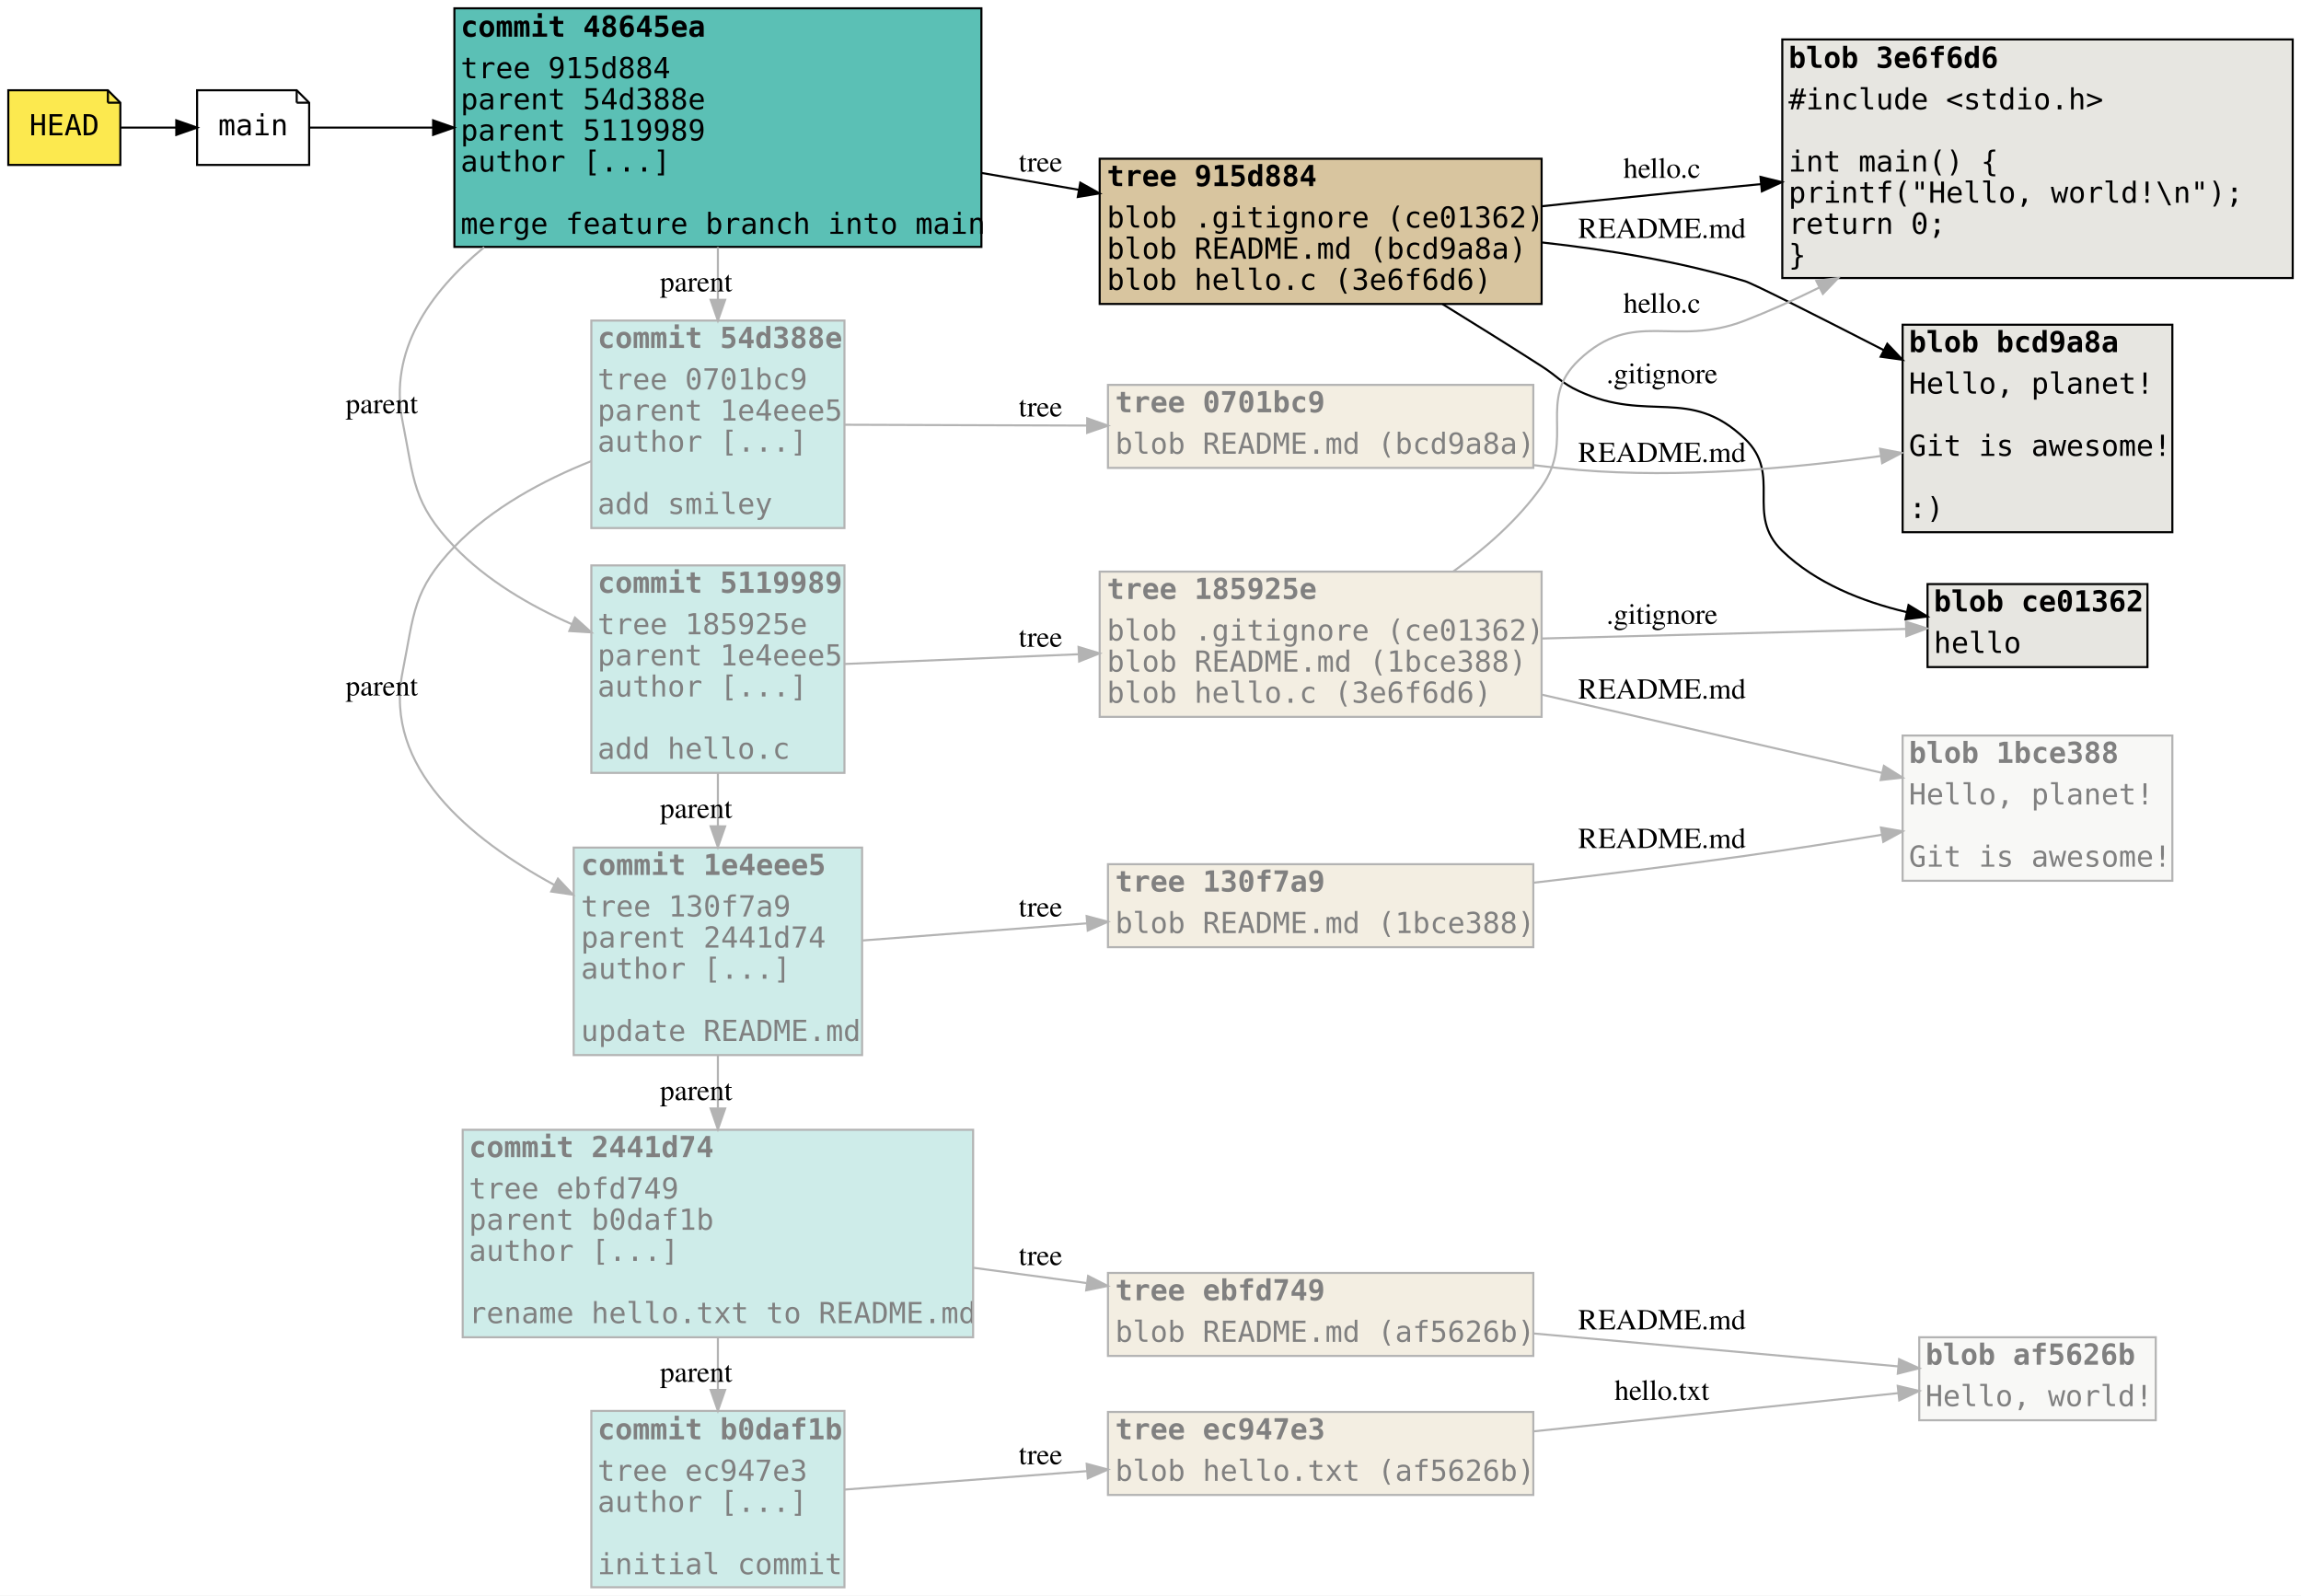
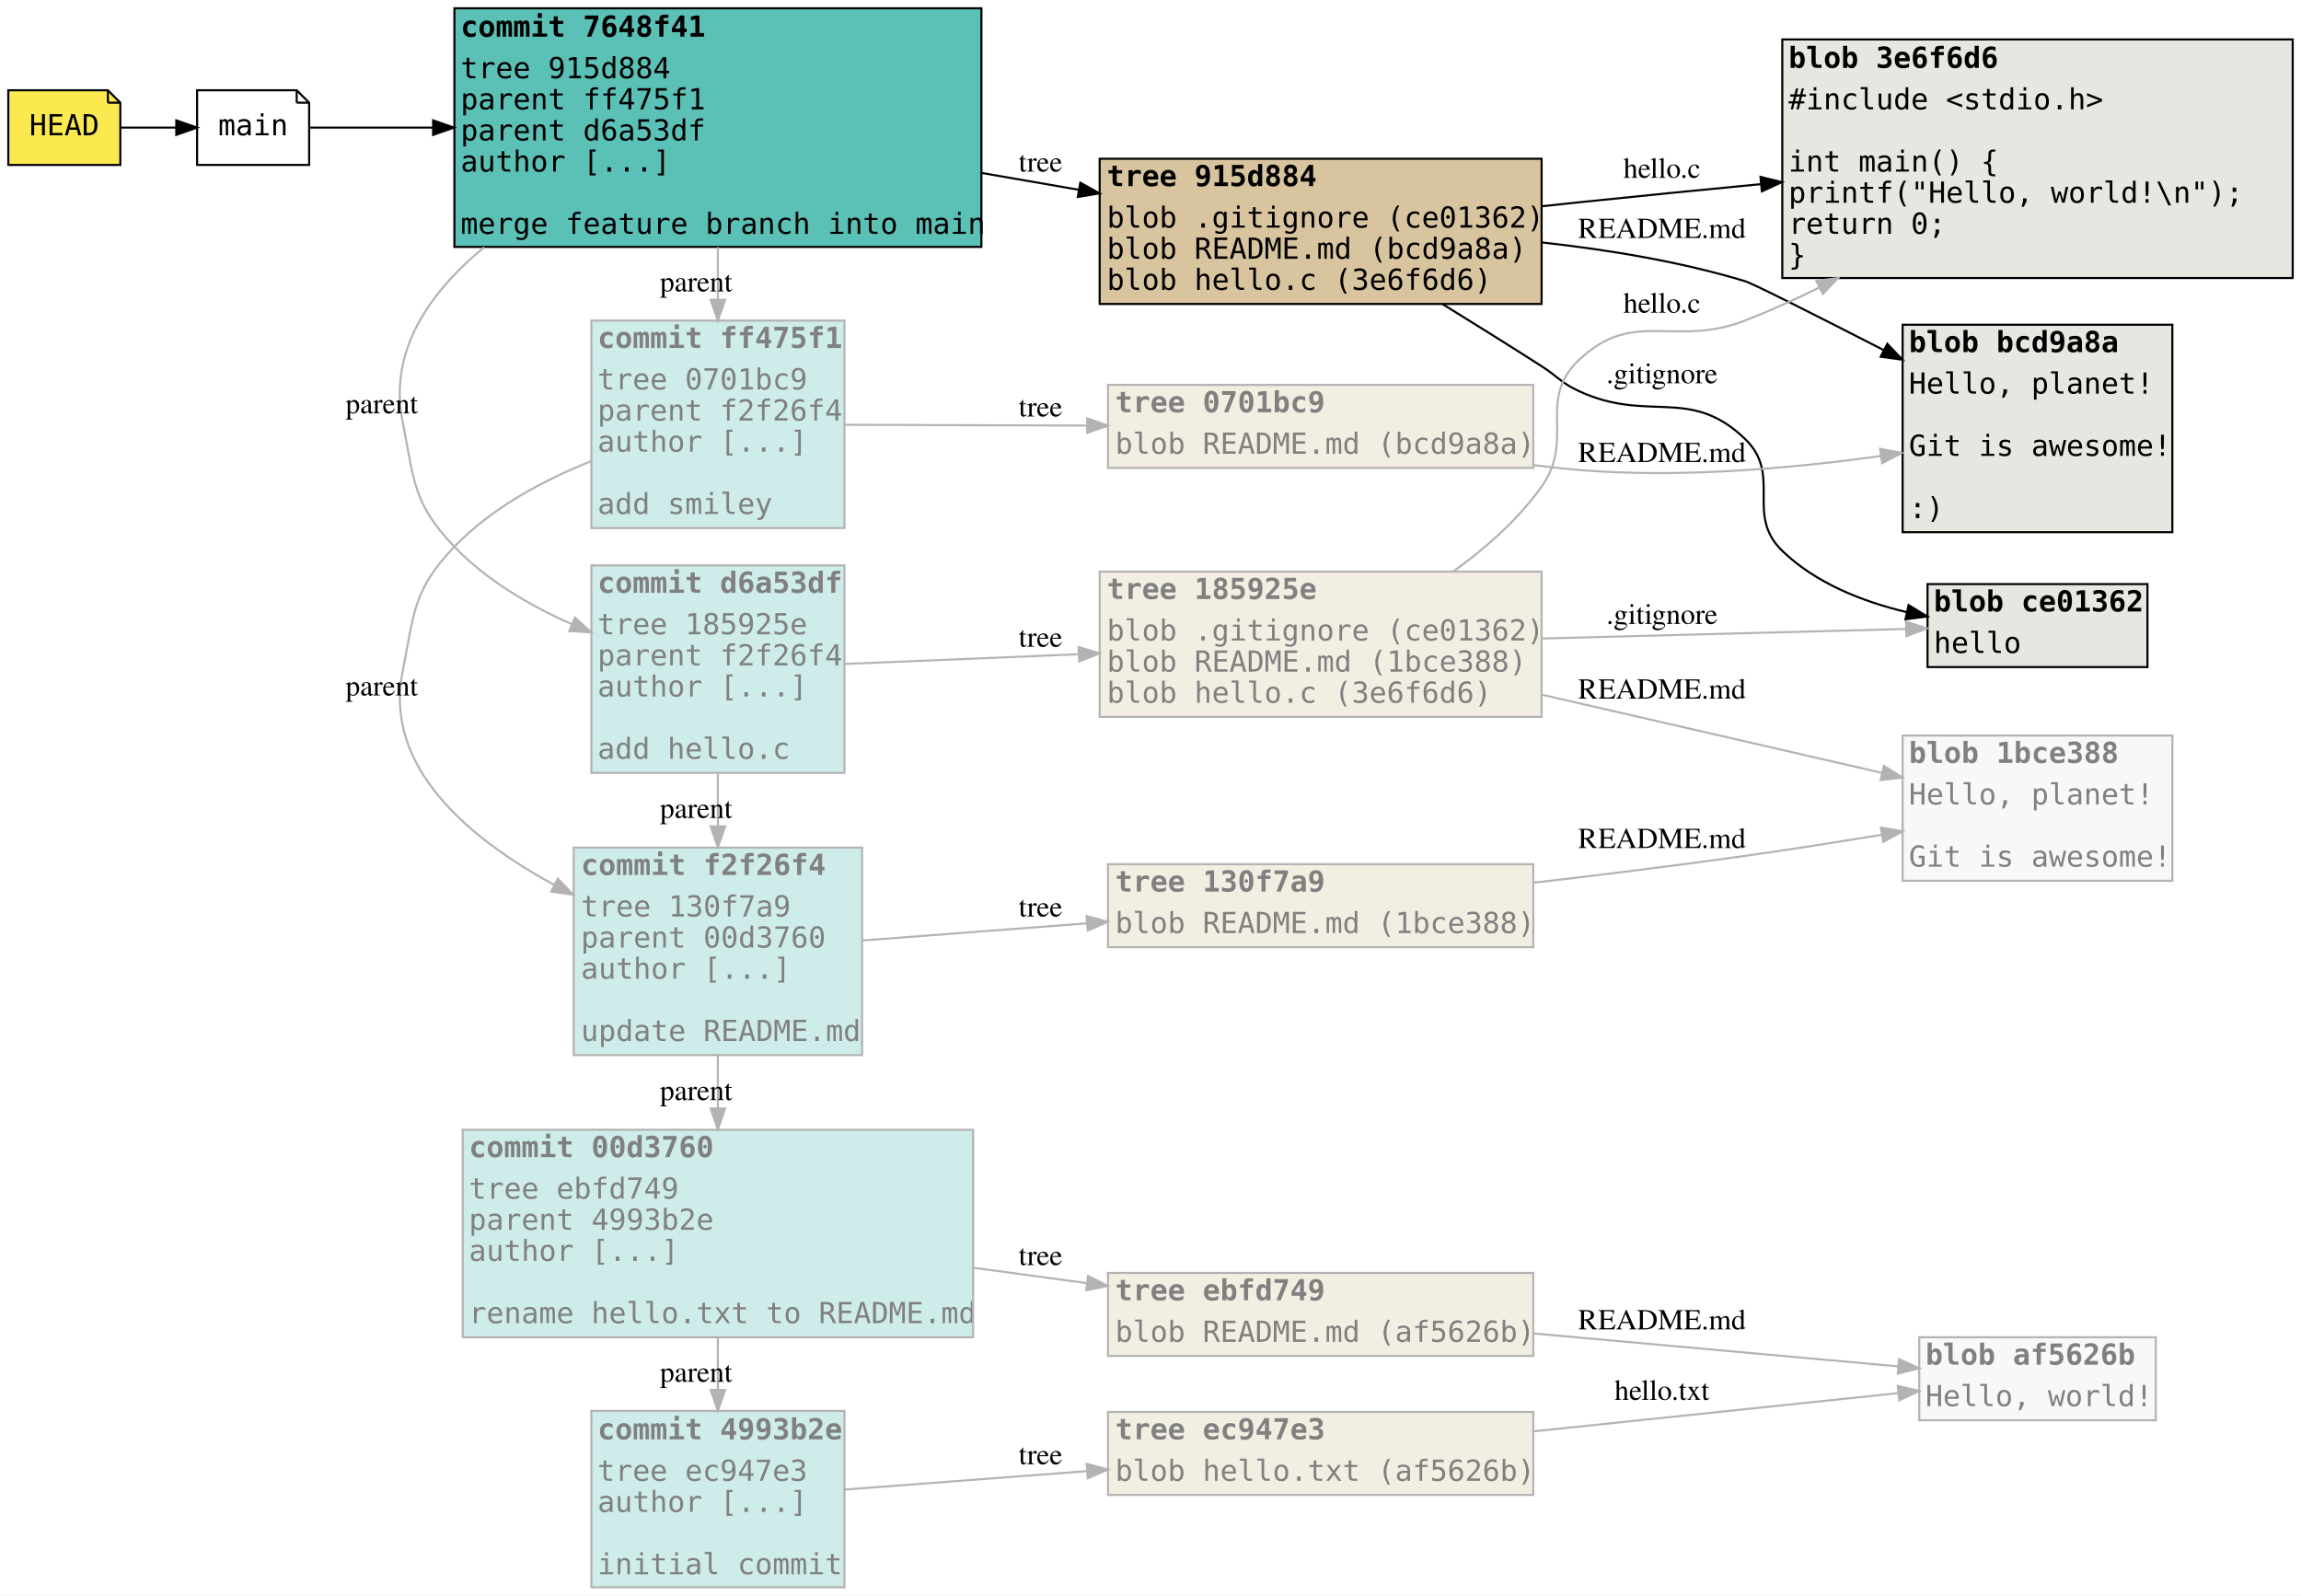
<svg xmlns="http://www.w3.org/2000/svg" width="1109pt" height="769pt" viewBox="0.00 0.00 1109.00 769.00">
  <g id="graph0" class="graph" transform="scale(1 1) rotate(0) translate(4 765)">
    <polygon fill="white" stroke="transparent" points="-4,4 -4,-765 1105,-765 1105,4 -4,4" />
    <g id="node1" class="node">
      <polygon fill="#5bc0b5" stroke="transparent" points="215,-646 215,-761 469,-761 469,-646 215,-646" />
-       <text text-anchor="start" x="218" y="-747.3" font-family="monospace" font-weight="bold" font-size="14.00" fill="#000000">commit 48645ea</text>
+       <text text-anchor="start" x="218" y="-747.3" font-family="monospace" font-weight="bold" font-size="14.00" fill="#000000">commit 7648f41</text>
      <text text-anchor="start" x="218" y="-727.3" font-family="monospace" font-size="14.00" fill="#000000">tree 915d884                  </text>
-       <text text-anchor="start" x="218" y="-712.3" font-family="monospace" font-size="14.00" fill="#000000">parent 54d388e                </text>
-       <text text-anchor="start" x="218" y="-697.3" font-family="monospace" font-size="14.00" fill="#000000">parent 5119989                </text>
+       <text text-anchor="start" x="218" y="-712.3" font-family="monospace" font-size="14.00" fill="#000000">parent ff475f1                </text>
+       <text text-anchor="start" x="218" y="-697.3" font-family="monospace" font-size="14.00" fill="#000000">parent d6a53df                </text>
      <text text-anchor="start" x="218" y="-682.3" font-family="monospace" font-size="14.00" fill="#000000">author [...]                  </text>
      <text text-anchor="start" x="218" y="-667.3" font-family="monospace" font-size="14.00" fill="#000000">                              </text>
      <text text-anchor="start" x="218" y="-652.3" font-family="monospace" font-size="14.00" fill="#000000">merge feature branch into main</text>
      <polygon fill="none" stroke="#000000" points="215,-646 215,-761 469,-761 469,-646 215,-646" />
    </g>
    <g id="node2" class="node">
      <polygon fill="#d8c59f" stroke="transparent" points="526,-618.5 526,-688.5 739,-688.5 739,-618.5 526,-618.5" />
      <text text-anchor="start" x="529.5" y="-675.3" font-family="monospace" font-weight="bold" font-size="14.00" fill="#000000">tree 915d884</text>
      <text text-anchor="start" x="529.5" y="-655.3" font-family="monospace" font-size="14.00" fill="#000000">blob .gitignore (ce01362)</text>
      <text text-anchor="start" x="529.5" y="-640.3" font-family="monospace" font-size="14.00" fill="#000000">blob README.md (bcd9a8a) </text>
      <text text-anchor="start" x="529.5" y="-625.3" font-family="monospace" font-size="14.00" fill="#000000">blob hello.c (3e6f6d6)   </text>
      <polygon fill="none" stroke="#000000" points="526,-618.5 526,-688.5 739,-688.5 739,-618.5 526,-618.5" />
    </g>
    <g id="edge1" class="edge">
      <path fill="none" stroke="#000000" d="M469.12,-681.64C484.67,-678.95 500.5,-676.2 515.88,-673.54" />
      <polygon fill="#000000" stroke="#000000" points="516.66,-676.96 525.92,-671.8 515.46,-670.06 516.66,-676.96" />
      <text text-anchor="middle" x="497.5" y="-682.3" font-family="Times,serif" font-size="14.00">tree</text>
    </g>
    <g id="node3" class="node">
      <polygon fill="#ceece9" stroke="transparent" points="281,-510.5 281,-610.5 403,-610.5 403,-510.5 281,-510.5" />
-       <text text-anchor="start" x="284" y="-597.3" font-family="monospace" font-weight="bold" font-size="14.00" fill="#808080">commit 54d388e</text>
+       <text text-anchor="start" x="284" y="-597.3" font-family="monospace" font-weight="bold" font-size="14.00" fill="#808080">commit ff475f1</text>
      <text text-anchor="start" x="284" y="-577.3" font-family="monospace" font-size="14.00" fill="#808080">tree 0701bc9  </text>
-       <text text-anchor="start" x="284" y="-562.3" font-family="monospace" font-size="14.00" fill="#808080">parent 1e4eee5</text>
+       <text text-anchor="start" x="284" y="-562.3" font-family="monospace" font-size="14.00" fill="#808080">parent f2f26f4</text>
      <text text-anchor="start" x="284" y="-547.3" font-family="monospace" font-size="14.00" fill="#808080">author [...]  </text>
      <text text-anchor="start" x="284" y="-532.3" font-family="monospace" font-size="14.00" fill="#808080">              </text>
      <text text-anchor="start" x="284" y="-517.3" font-family="monospace" font-size="14.00" fill="#808080">add smiley    </text>
      <polygon fill="none" stroke="#b3b3b3" points="281,-510.5 281,-610.5 403,-610.5 403,-510.5 281,-510.5" />
    </g>
    <g id="edge2" class="edge">
      <path fill="none" stroke="#b3b3b3" d="M342,-645.92C342,-637.59 342,-628.99 342,-620.6" />
      <polygon fill="#b3b3b3" stroke="#b3b3b3" points="345.5,-620.51 342,-610.51 338.5,-620.51 345.5,-620.51" />
      <text text-anchor="middle" x="331.5" y="-624.55" font-family="Times,serif" font-size="14.00">parent</text>
    </g>
    <g id="node4" class="node">
      <polygon fill="#ceece9" stroke="transparent" points="281,-392.5 281,-492.5 403,-492.5 403,-392.5 281,-392.5" />
-       <text text-anchor="start" x="284" y="-479.3" font-family="monospace" font-weight="bold" font-size="14.00" fill="#808080">commit 5119989</text>
+       <text text-anchor="start" x="284" y="-479.3" font-family="monospace" font-weight="bold" font-size="14.00" fill="#808080">commit d6a53df</text>
      <text text-anchor="start" x="284" y="-459.3" font-family="monospace" font-size="14.00" fill="#808080">tree 185925e  </text>
-       <text text-anchor="start" x="284" y="-444.3" font-family="monospace" font-size="14.00" fill="#808080">parent 1e4eee5</text>
+       <text text-anchor="start" x="284" y="-444.3" font-family="monospace" font-size="14.00" fill="#808080">parent f2f26f4</text>
      <text text-anchor="start" x="284" y="-429.3" font-family="monospace" font-size="14.00" fill="#808080">author [...]  </text>
      <text text-anchor="start" x="284" y="-414.3" font-family="monospace" font-size="14.00" fill="#808080">              </text>
      <text text-anchor="start" x="284" y="-399.3" font-family="monospace" font-size="14.00" fill="#808080">add hello.c   </text>
      <polygon fill="none" stroke="#b3b3b3" points="281,-392.5 281,-492.5 403,-492.5 403,-392.5 281,-392.5" />
    </g>
    <g id="edge3" class="edge">
      <path fill="none" stroke="#b3b3b3" d="M229.35,-645.86C202.55,-623.74 183.33,-595.6 190,-562 195.66,-533.46 194.87,-522.51 215,-501.5 230.53,-485.29 251.39,-473.09 271.7,-464.13" />
      <polygon fill="#b3b3b3" stroke="#b3b3b3" points="273.11,-467.33 280.98,-460.23 270.4,-460.88 273.11,-467.33" />
      <text text-anchor="middle" x="180" y="-565.8" font-family="Times,serif" font-size="14.00">parent</text>
    </g>
    <g id="node5" class="node">
      <polygon fill="#e7e6e1" stroke="transparent" points="925,-443.5 925,-483.5 1031,-483.5 1031,-443.5 925,-443.5" />
      <text text-anchor="start" x="928" y="-470.3" font-family="monospace" font-weight="bold" font-size="14.00" fill="#000000">blob ce01362</text>
      <text text-anchor="start" x="928" y="-450.3" font-family="monospace" font-size="14.00" fill="#000000">hello</text>
      <polygon fill="none" stroke="#000000" points="925,-443.5 925,-483.5 1031,-483.5 1031,-443.5 925,-443.5" />
    </g>
    <g id="edge4" class="edge">
      <path fill="none" stroke="#000000" d="M691.23,-618.45C706.8,-608.85 723.61,-598.37 739,-588.5 747.09,-583.31 748.28,-580.54 757,-576.5 790.57,-560.94 810.3,-579.11 837,-553.5 855.26,-535.99 836.8,-517.07 855,-499.5 871.11,-483.94 893.61,-475.06 914.9,-470" />
      <polygon fill="#000000" stroke="#000000" points="915.85,-473.38 924.9,-467.88 914.39,-466.54 915.85,-473.38" />
      <text text-anchor="middle" x="797" y="-580.3" font-family="Times,serif" font-size="14.00">.gitignore</text>
    </g>
    <g id="node6" class="node">
      <polygon fill="#e7e6e1" stroke="transparent" points="913,-508.5 913,-608.5 1043,-608.5 1043,-508.5 913,-508.5" />
      <text text-anchor="start" x="916" y="-595.3" font-family="monospace" font-weight="bold" font-size="14.00" fill="#000000">blob bcd9a8a</text>
      <text text-anchor="start" x="916" y="-575.3" font-family="monospace" font-size="14.00" fill="#000000">Hello, planet! </text>
      <text text-anchor="start" x="916" y="-560.3" font-family="monospace" font-size="14.00" fill="#000000">               </text>
      <text text-anchor="start" x="916" y="-545.3" font-family="monospace" font-size="14.00" fill="#000000">Git is awesome!</text>
      <text text-anchor="start" x="916" y="-530.3" font-family="monospace" font-size="14.00" fill="#000000">               </text>
      <text text-anchor="start" x="916" y="-515.3" font-family="monospace" font-size="14.00" fill="#000000">:)             </text>
      <polygon fill="none" stroke="#000000" points="913,-508.5 913,-608.5 1043,-608.5 1043,-508.5 913,-508.5" />
    </g>
    <g id="edge5" class="edge">
      <path fill="none" stroke="#000000" d="M739.26,-648.14C771.15,-644.63 805.93,-638.89 837,-629.5 840.92,-628.32 872.02,-612.59 903.92,-596.24" />
      <polygon fill="#000000" stroke="#000000" points="905.61,-599.31 912.91,-591.63 902.42,-593.08 905.61,-599.31" />
      <text text-anchor="middle" x="797" y="-650.3" font-family="Times,serif" font-size="14.00">README.md</text>
    </g>
    <g id="node7" class="node">
      <polygon fill="#e7e6e1" stroke="transparent" points="855,-631 855,-746 1101,-746 1101,-631 855,-631" />
      <text text-anchor="start" x="858" y="-732.3" font-family="monospace" font-weight="bold" font-size="14.00" fill="#000000">blob 3e6f6d6</text>
      <text text-anchor="start" x="858" y="-712.3" font-family="monospace" font-size="14.00" fill="#000000">#include &lt;stdio.h&gt;           </text>
      <text text-anchor="start" x="858" y="-697.3" font-family="monospace" font-size="14.00" fill="#000000">                             </text>
      <text text-anchor="start" x="858" y="-682.3" font-family="monospace" font-size="14.00" fill="#000000">int main() {                 </text>
      <text text-anchor="start" x="858" y="-667.3" font-family="monospace" font-size="14.00" fill="#000000">   printf("Hello, world!\n");</text>
      <text text-anchor="start" x="858" y="-652.3" font-family="monospace" font-size="14.00" fill="#000000">   return 0;                 </text>
      <text text-anchor="start" x="858" y="-637.3" font-family="monospace" font-size="14.00" fill="#000000">}                            </text>
      <polygon fill="none" stroke="#000000" points="855,-631 855,-746 1101,-746 1101,-631 855,-631" />
    </g>
    <g id="edge6" class="edge">
      <path fill="none" stroke="#000000" d="M739.26,-665.61C745.26,-666.26 751.21,-666.9 757,-667.5 785.33,-670.46 815.74,-673.47 844.63,-676.25" />
      <polygon fill="#000000" stroke="#000000" points="844.49,-679.75 854.78,-677.22 845.16,-672.78 844.49,-679.75" />
      <text text-anchor="middle" x="797" y="-679.3" font-family="Times,serif" font-size="14.00">hello.c</text>
    </g>
    <g id="node8" class="node">
      <polygon fill="#f3eee2" stroke="transparent" points="530,-539.5 530,-579.5 735,-579.5 735,-539.5 530,-539.5" />
      <text text-anchor="start" x="533.5" y="-566.3" font-family="monospace" font-weight="bold" font-size="14.00" fill="#808080">tree 0701bc9</text>
      <text text-anchor="start" x="533.5" y="-546.3" font-family="monospace" font-size="14.00" fill="#808080">blob README.md (bcd9a8a)</text>
      <polygon fill="none" stroke="#b3b3b3" points="530,-539.5 530,-579.5 735,-579.5 735,-539.5 530,-539.5" />
    </g>
    <g id="edge7" class="edge">
      <path fill="none" stroke="#b3b3b3" d="M403.13,-560.29C436.92,-560.17 480.19,-560.02 519.96,-559.89" />
      <polygon fill="#b3b3b3" stroke="#b3b3b3" points="520,-563.39 529.98,-559.85 519.97,-556.39 520,-563.39" />
      <text text-anchor="middle" x="497.5" y="-564.3" font-family="Times,serif" font-size="14.00">tree</text>
    </g>
    <g id="node9" class="node">
      <polygon fill="#ceece9" stroke="transparent" points="272.5,-256.5 272.5,-356.5 411.5,-356.5 411.5,-256.5 272.5,-256.5" />
-       <text text-anchor="start" x="276" y="-343.3" font-family="monospace" font-weight="bold" font-size="14.00" fill="#808080">commit 1e4eee5</text>
+       <text text-anchor="start" x="276" y="-343.3" font-family="monospace" font-weight="bold" font-size="14.00" fill="#808080">commit f2f26f4</text>
      <text text-anchor="start" x="276" y="-323.3" font-family="monospace" font-size="14.00" fill="#808080">tree 130f7a9    </text>
-       <text text-anchor="start" x="276" y="-308.3" font-family="monospace" font-size="14.00" fill="#808080">parent 2441d74  </text>
+       <text text-anchor="start" x="276" y="-308.3" font-family="monospace" font-size="14.00" fill="#808080">parent 00d3760  </text>
      <text text-anchor="start" x="276" y="-293.3" font-family="monospace" font-size="14.00" fill="#808080">author [...]    </text>
      <text text-anchor="start" x="276" y="-278.3" font-family="monospace" font-size="14.00" fill="#808080">                </text>
      <text text-anchor="start" x="276" y="-263.3" font-family="monospace" font-size="14.00" fill="#808080">update README.md</text>
      <polygon fill="none" stroke="#b3b3b3" points="272.5,-256.5 272.5,-356.5 411.5,-356.5 411.5,-256.5 272.5,-256.5" />
    </g>
    <g id="edge8" class="edge">
      <path fill="none" stroke="#b3b3b3" d="M280.98,-542.77C257.9,-533.55 232.91,-520.2 215,-501.5 194.87,-480.49 195.66,-469.54 190,-441 180.94,-395.34 221.7,-360.99 263.29,-338.43" />
      <polygon fill="#b3b3b3" stroke="#b3b3b3" points="264.91,-341.53 272.15,-333.8 261.67,-335.33 264.91,-341.53" />
      <text text-anchor="middle" x="180" y="-429.8" font-family="Times,serif" font-size="14.00">parent</text>
    </g>
    <g id="edge10" class="edge">
      <path fill="none" stroke="#b3b3b3" d="M342,-392.45C342,-384.17 342,-375.51 342,-367.01" />
      <polygon fill="#b3b3b3" stroke="#b3b3b3" points="345.5,-366.75 342,-356.75 338.5,-366.76 345.5,-366.75" />
      <text text-anchor="middle" x="331.5" y="-370.8" font-family="Times,serif" font-size="14.00">parent</text>
    </g>
    <g id="node10" class="node">
      <polygon fill="#f3eee2" stroke="transparent" points="526,-419.5 526,-489.5 739,-489.5 739,-419.5 526,-419.5" />
      <text text-anchor="start" x="529.5" y="-476.3" font-family="monospace" font-weight="bold" font-size="14.00" fill="#808080">tree 185925e</text>
      <text text-anchor="start" x="529.5" y="-456.3" font-family="monospace" font-size="14.00" fill="#808080">blob .gitignore (ce01362)</text>
      <text text-anchor="start" x="529.5" y="-441.3" font-family="monospace" font-size="14.00" fill="#808080">blob README.md (1bce388) </text>
      <text text-anchor="start" x="529.5" y="-426.3" font-family="monospace" font-size="14.00" fill="#808080">blob hello.c (3e6f6d6)   </text>
      <polygon fill="none" stroke="#b3b3b3" points="526,-419.5 526,-489.5 739,-489.5 739,-419.5 526,-419.5" />
    </g>
    <g id="edge9" class="edge">
      <path fill="none" stroke="#b3b3b3" d="M403.13,-445C435.72,-446.36 477.12,-448.08 515.69,-449.68" />
      <polygon fill="#b3b3b3" stroke="#b3b3b3" points="515.82,-453.19 525.96,-450.11 516.11,-446.2 515.82,-453.19" />
      <text text-anchor="middle" x="497.5" y="-453.3" font-family="Times,serif" font-size="14.00">tree</text>
    </g>
    <g id="edge11" class="edge">
      <path fill="none" stroke="#b3b3b3" d="M735.09,-540.83C742.49,-539.9 749.85,-539.1 757,-538.5 805.47,-534.41 859.91,-539.28 902.51,-545.24" />
      <polygon fill="#b3b3b3" stroke="#b3b3b3" points="902.12,-548.72 912.52,-546.69 903.13,-541.79 902.12,-548.72" />
      <text text-anchor="middle" x="797" y="-542.3" font-family="Times,serif" font-size="14.00">README.md</text>
    </g>
    <g id="node11" class="node">
      <polygon fill="#f3eee2" stroke="transparent" points="530,-308.5 530,-348.5 735,-348.5 735,-308.5 530,-308.5" />
      <text text-anchor="start" x="533.5" y="-335.3" font-family="monospace" font-weight="bold" font-size="14.00" fill="#808080">tree 130f7a9</text>
      <text text-anchor="start" x="533.5" y="-315.3" font-family="monospace" font-size="14.00" fill="#808080">blob README.md (1bce388)</text>
      <polygon fill="none" stroke="#b3b3b3" points="530,-308.5 530,-348.5 735,-348.5 735,-308.5 530,-308.5" />
    </g>
    <g id="edge12" class="edge">
      <path fill="none" stroke="#b3b3b3" d="M411.74,-311.74C444.03,-314.2 483.36,-317.2 519.78,-319.98" />
      <polygon fill="#b3b3b3" stroke="#b3b3b3" points="519.72,-323.49 529.96,-320.76 520.26,-316.51 519.72,-323.49" />
      <text text-anchor="middle" x="497.5" y="-323.3" font-family="Times,serif" font-size="14.00">tree</text>
    </g>
    <g id="node12" class="node">
      <polygon fill="#ceece9" stroke="transparent" points="219,-120.5 219,-220.5 465,-220.5 465,-120.5 219,-120.5" />
-       <text text-anchor="start" x="222" y="-207.3" font-family="monospace" font-weight="bold" font-size="14.00" fill="#808080">commit 2441d74</text>
+       <text text-anchor="start" x="222" y="-207.3" font-family="monospace" font-weight="bold" font-size="14.00" fill="#808080">commit 00d3760</text>
      <text text-anchor="start" x="222" y="-187.3" font-family="monospace" font-size="14.00" fill="#808080">tree ebfd749                 </text>
-       <text text-anchor="start" x="222" y="-172.3" font-family="monospace" font-size="14.00" fill="#808080">parent b0daf1b               </text>
+       <text text-anchor="start" x="222" y="-172.3" font-family="monospace" font-size="14.00" fill="#808080">parent 4993b2e               </text>
      <text text-anchor="start" x="222" y="-157.3" font-family="monospace" font-size="14.00" fill="#808080">author [...]                 </text>
      <text text-anchor="start" x="222" y="-142.3" font-family="monospace" font-size="14.00" fill="#808080">                             </text>
      <text text-anchor="start" x="222" y="-127.3" font-family="monospace" font-size="14.00" fill="#808080">rename hello.txt to README.md</text>
      <polygon fill="none" stroke="#b3b3b3" points="219,-120.5 219,-220.5 465,-220.5 465,-120.5 219,-120.5" />
    </g>
    <g id="edge13" class="edge">
      <path fill="none" stroke="#b3b3b3" d="M342,-256.45C342,-248.17 342,-239.51 342,-231.01" />
      <polygon fill="#b3b3b3" stroke="#b3b3b3" points="345.5,-230.75 342,-220.75 338.5,-230.76 345.5,-230.75" />
      <text text-anchor="middle" x="331.5" y="-234.8" font-family="Times,serif" font-size="14.00">parent</text>
    </g>
    <g id="edge14" class="edge">
      <path fill="none" stroke="#b3b3b3" d="M739.36,-457.27C796.78,-458.78 865.78,-460.59 914.6,-461.87" />
      <polygon fill="#b3b3b3" stroke="#b3b3b3" points="914.61,-465.37 924.7,-462.13 914.8,-458.37 914.61,-465.37" />
      <text text-anchor="middle" x="797" y="-464.3" font-family="Times,serif" font-size="14.00">.gitignore</text>
    </g>
    <g id="edge16" class="edge">
      <path fill="none" stroke="#b3b3b3" d="M696.43,-489.58C712.18,-500.89 727.77,-514.66 739,-530.5 755.35,-553.56 736.48,-572.06 757,-591.5 783.53,-616.64 802.94,-597.26 837,-610.5 848.88,-615.12 861,-620.58 872.88,-626.44" />
      <polygon fill="#b3b3b3" stroke="#b3b3b3" points="871.41,-629.62 881.91,-630.99 874.56,-623.37 871.41,-629.62" />
      <text text-anchor="middle" x="797" y="-614.3" font-family="Times,serif" font-size="14.00">hello.c</text>
    </g>
    <g id="node13" class="node">
      <polygon fill="#f8f8f6" stroke="transparent" points="913,-340.5 913,-410.5 1043,-410.5 1043,-340.5 913,-340.5" />
      <text text-anchor="start" x="916" y="-397.3" font-family="monospace" font-weight="bold" font-size="14.00" fill="#808080">blob 1bce388</text>
      <text text-anchor="start" x="916" y="-377.3" font-family="monospace" font-size="14.00" fill="#808080">Hello, planet! </text>
      <text text-anchor="start" x="916" y="-362.3" font-family="monospace" font-size="14.00" fill="#808080">               </text>
      <text text-anchor="start" x="916" y="-347.3" font-family="monospace" font-size="14.00" fill="#808080">Git is awesome!</text>
      <polygon fill="none" stroke="#b3b3b3" points="913,-340.5 913,-410.5 1043,-410.5 1043,-340.5 913,-340.5" />
    </g>
    <g id="edge15" class="edge">
      <path fill="none" stroke="#b3b3b3" d="M739.36,-430.15C792.37,-417.96 855.24,-403.5 902.99,-392.52" />
      <polygon fill="#b3b3b3" stroke="#b3b3b3" points="903.98,-395.88 912.94,-390.23 902.41,-389.06 903.98,-395.88" />
      <text text-anchor="middle" x="797" y="-428.3" font-family="Times,serif" font-size="14.00">README.md</text>
    </g>
    <g id="edge17" class="edge">
      <path fill="none" stroke="#b3b3b3" d="M735.06,-339.56C767.65,-343.35 803.89,-347.83 837,-352.5 858.48,-355.53 881.74,-359.2 903.03,-362.7" />
      <polygon fill="#b3b3b3" stroke="#b3b3b3" points="902.54,-366.17 912.97,-364.35 903.68,-359.26 902.54,-366.17" />
      <text text-anchor="middle" x="797" y="-356.3" font-family="Times,serif" font-size="14.00">README.md</text>
    </g>
    <g id="node14" class="node">
      <polygon fill="#f3eee2" stroke="transparent" points="530,-111.5 530,-151.5 735,-151.5 735,-111.5 530,-111.5" />
      <text text-anchor="start" x="533.5" y="-138.3" font-family="monospace" font-weight="bold" font-size="14.00" fill="#808080">tree ebfd749</text>
      <text text-anchor="start" x="533.5" y="-118.3" font-family="monospace" font-size="14.00" fill="#808080">blob README.md (af5626b)</text>
      <polygon fill="none" stroke="#b3b3b3" points="530,-111.5 530,-151.5 735,-151.5 735,-111.5 530,-111.5" />
    </g>
    <g id="edge18" class="edge">
      <path fill="none" stroke="#b3b3b3" d="M465.35,-153.96C483.32,-151.53 501.76,-149.04 519.51,-146.64" />
      <polygon fill="#b3b3b3" stroke="#b3b3b3" points="520.43,-150.05 529.87,-145.24 519.5,-143.11 520.43,-150.05" />
      <text text-anchor="middle" x="497.5" y="-155.3" font-family="Times,serif" font-size="14.00">tree</text>
    </g>
    <g id="node15" class="node">
      <polygon fill="#ceece9" stroke="transparent" points="281,0 281,-85 403,-85 403,0 281,0" />
-       <text text-anchor="start" x="284" y="-71.3" font-family="monospace" font-weight="bold" font-size="14.00" fill="#808080">commit b0daf1b</text>
+       <text text-anchor="start" x="284" y="-71.3" font-family="monospace" font-weight="bold" font-size="14.00" fill="#808080">commit 4993b2e</text>
      <text text-anchor="start" x="284" y="-51.3" font-family="monospace" font-size="14.00" fill="#808080">tree ec947e3  </text>
      <text text-anchor="start" x="284" y="-36.3" font-family="monospace" font-size="14.00" fill="#808080">author [...]  </text>
      <text text-anchor="start" x="284" y="-21.3" font-family="monospace" font-size="14.00" fill="#808080">              </text>
      <text text-anchor="start" x="284" y="-6.3" font-family="monospace" font-size="14.00" fill="#808080">initial commit</text>
      <polygon fill="none" stroke="#b3b3b3" points="281,0 281,-85 403,-85 403,0 281,0" />
    </g>
    <g id="edge19" class="edge">
      <path fill="none" stroke="#b3b3b3" d="M342,-120.07C342,-111.94 342,-103.5 342,-95.32" />
      <polygon fill="#b3b3b3" stroke="#b3b3b3" points="345.5,-95.12 342,-85.12 338.5,-95.12 345.5,-95.12" />
      <text text-anchor="middle" x="331.5" y="-99.05" font-family="Times,serif" font-size="14.00">parent</text>
    </g>
    <g id="node16" class="node">
      <polygon fill="#f8f8f6" stroke="transparent" points="921,-80.5 921,-120.5 1035,-120.5 1035,-80.5 921,-80.5" />
      <text text-anchor="start" x="924" y="-107.3" font-family="monospace" font-weight="bold" font-size="14.00" fill="#808080">blob af5626b</text>
      <text text-anchor="start" x="924" y="-87.3" font-family="monospace" font-size="14.00" fill="#808080">Hello, world!</text>
      <polygon fill="none" stroke="#b3b3b3" points="921,-80.5 921,-120.5 1035,-120.5 1035,-80.5 921,-80.5" />
    </g>
    <g id="edge20" class="edge">
      <path fill="none" stroke="#b3b3b3" d="M735.17,-122.32C791.99,-117.2 861.16,-110.95 910.94,-106.46" />
      <polygon fill="#b3b3b3" stroke="#b3b3b3" points="911.3,-109.94 920.95,-105.56 910.67,-102.97 911.3,-109.94" />
      <text text-anchor="middle" x="797" y="-124.3" font-family="Times,serif" font-size="14.00">README.md</text>
    </g>
    <g id="node17" class="node">
      <polygon fill="#f3eee2" stroke="transparent" points="530,-44.5 530,-84.5 735,-84.5 735,-44.5 530,-44.5" />
      <text text-anchor="start" x="533.5" y="-71.3" font-family="monospace" font-weight="bold" font-size="14.00" fill="#808080">tree ec947e3</text>
      <text text-anchor="start" x="533.5" y="-51.3" font-family="monospace" font-size="14.00" fill="#808080">blob hello.txt (af5626b)</text>
      <polygon fill="none" stroke="#b3b3b3" points="530,-44.5 530,-84.5 735,-84.5 735,-44.5 530,-44.5" />
    </g>
    <g id="edge21" class="edge">
      <path fill="none" stroke="#b3b3b3" d="M403.13,-47.09C436.92,-49.66 480.19,-52.96 519.96,-55.99" />
      <polygon fill="#b3b3b3" stroke="#b3b3b3" points="519.75,-59.49 529.98,-56.76 520.28,-52.51 519.75,-59.49" />
      <text text-anchor="middle" x="497.5" y="-59.3" font-family="Times,serif" font-size="14.00">tree</text>
    </g>
    <g id="edge22" class="edge">
      <path fill="none" stroke="#b3b3b3" d="M735.17,-75.16C791.99,-81.11 861.16,-88.36 910.94,-93.58" />
      <polygon fill="#b3b3b3" stroke="#b3b3b3" points="910.64,-97.06 920.95,-94.63 911.37,-90.1 910.64,-97.06" />
      <text text-anchor="middle" x="797" y="-90.3" font-family="Times,serif" font-size="14.00">hello.txt</text>
    </g>
    <g id="node18" class="node">
      <polygon fill="white" stroke="black" points="139,-721.5 91,-721.5 91,-685.5 145,-685.5 145,-715.5 139,-721.5" />
      <polyline fill="none" stroke="black" points="139,-721.5 139,-715.5 " />
      <polyline fill="none" stroke="black" points="145,-715.5 139,-715.5 " />
      <text text-anchor="middle" x="118" y="-699.8" font-family="monospace" font-size="14.00">main</text>
    </g>
    <g id="edge23" class="edge">
      <path fill="none" stroke="black" d="M145.34,-703.5C160.95,-703.5 182.05,-703.5 204.64,-703.5" />
      <polygon fill="black" stroke="black" points="204.75,-707 214.75,-703.5 204.75,-700 204.75,-707" />
    </g>
    <g id="node19" class="node">
      <polygon fill="#fce94f" stroke="black" points="48,-721.5 0,-721.5 0,-685.5 54,-685.5 54,-715.5 48,-721.5" />
      <polyline fill="none" stroke="black" points="48,-721.5 48,-715.5 " />
      <polyline fill="none" stroke="black" points="54,-715.5 48,-715.5 " />
      <text text-anchor="middle" x="27" y="-699.8" font-family="monospace" font-size="14.00">HEAD</text>
    </g>
    <g id="edge24" class="edge">
      <path fill="none" stroke="black" d="M54.22,-703.5C62.55,-703.5 71.91,-703.5 80.82,-703.5" />
      <polygon fill="black" stroke="black" points="80.97,-707 90.97,-703.5 80.97,-700 80.97,-707" />
    </g>
  </g>
</svg>
